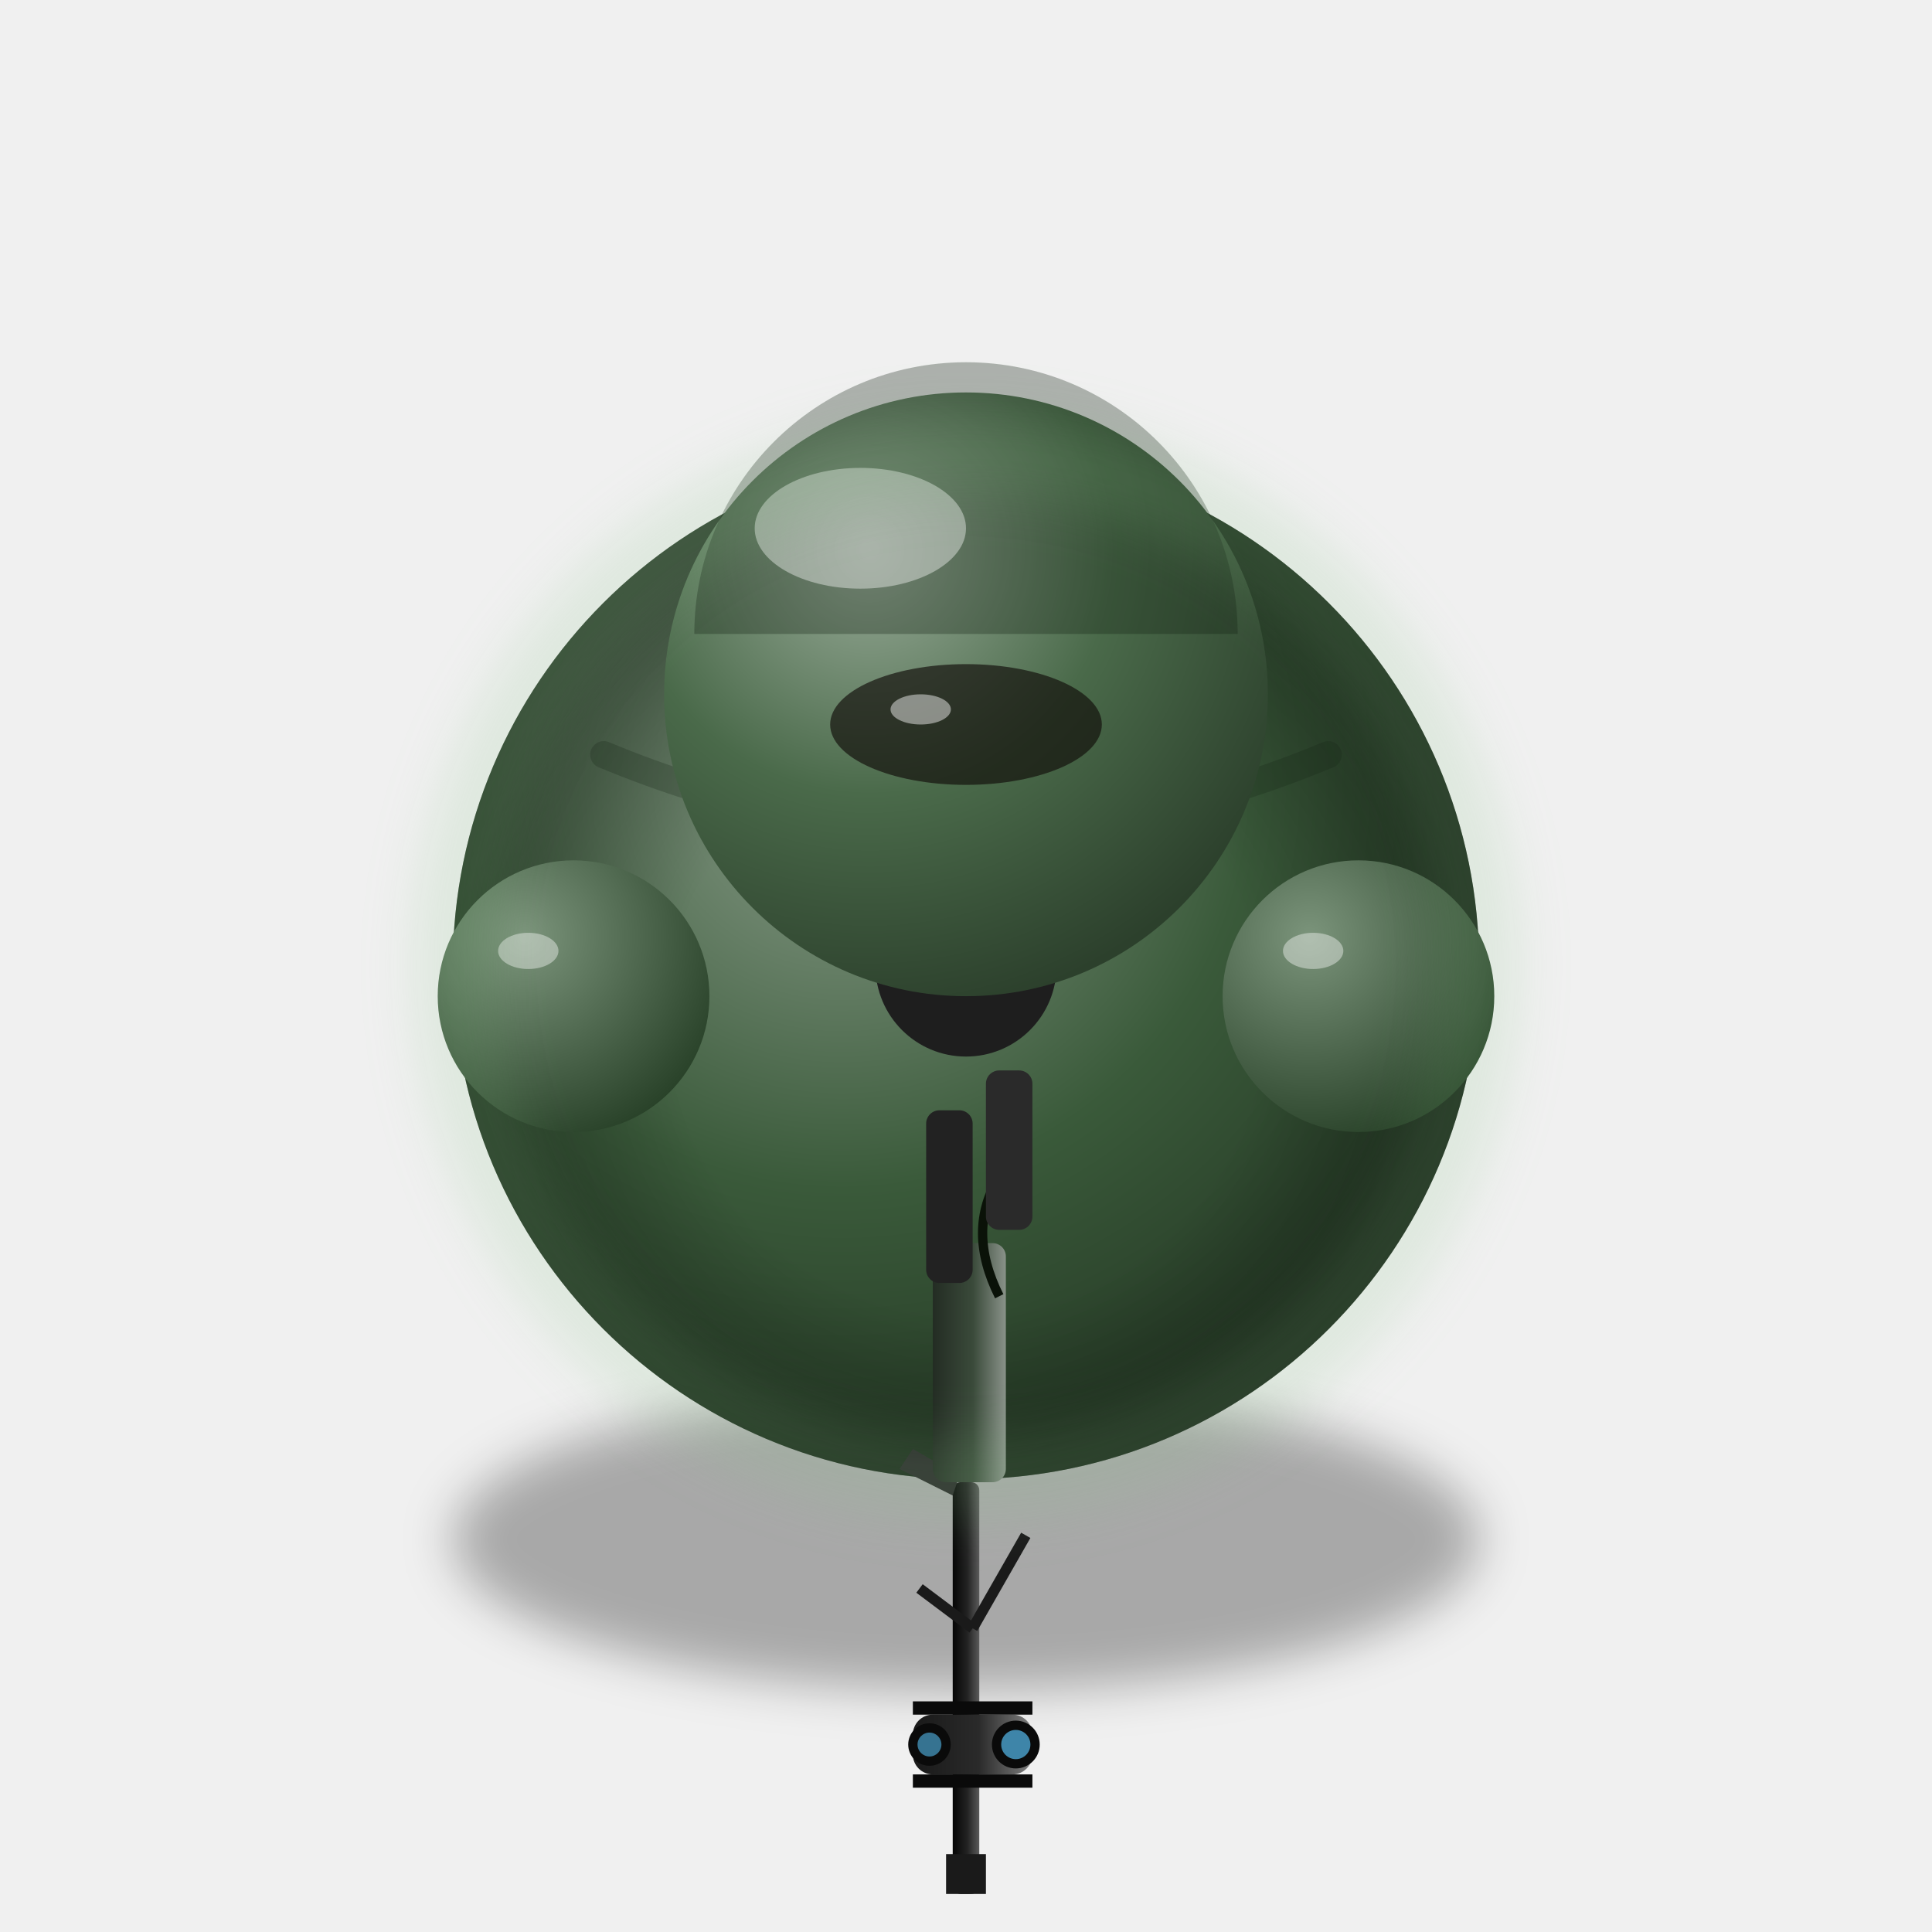
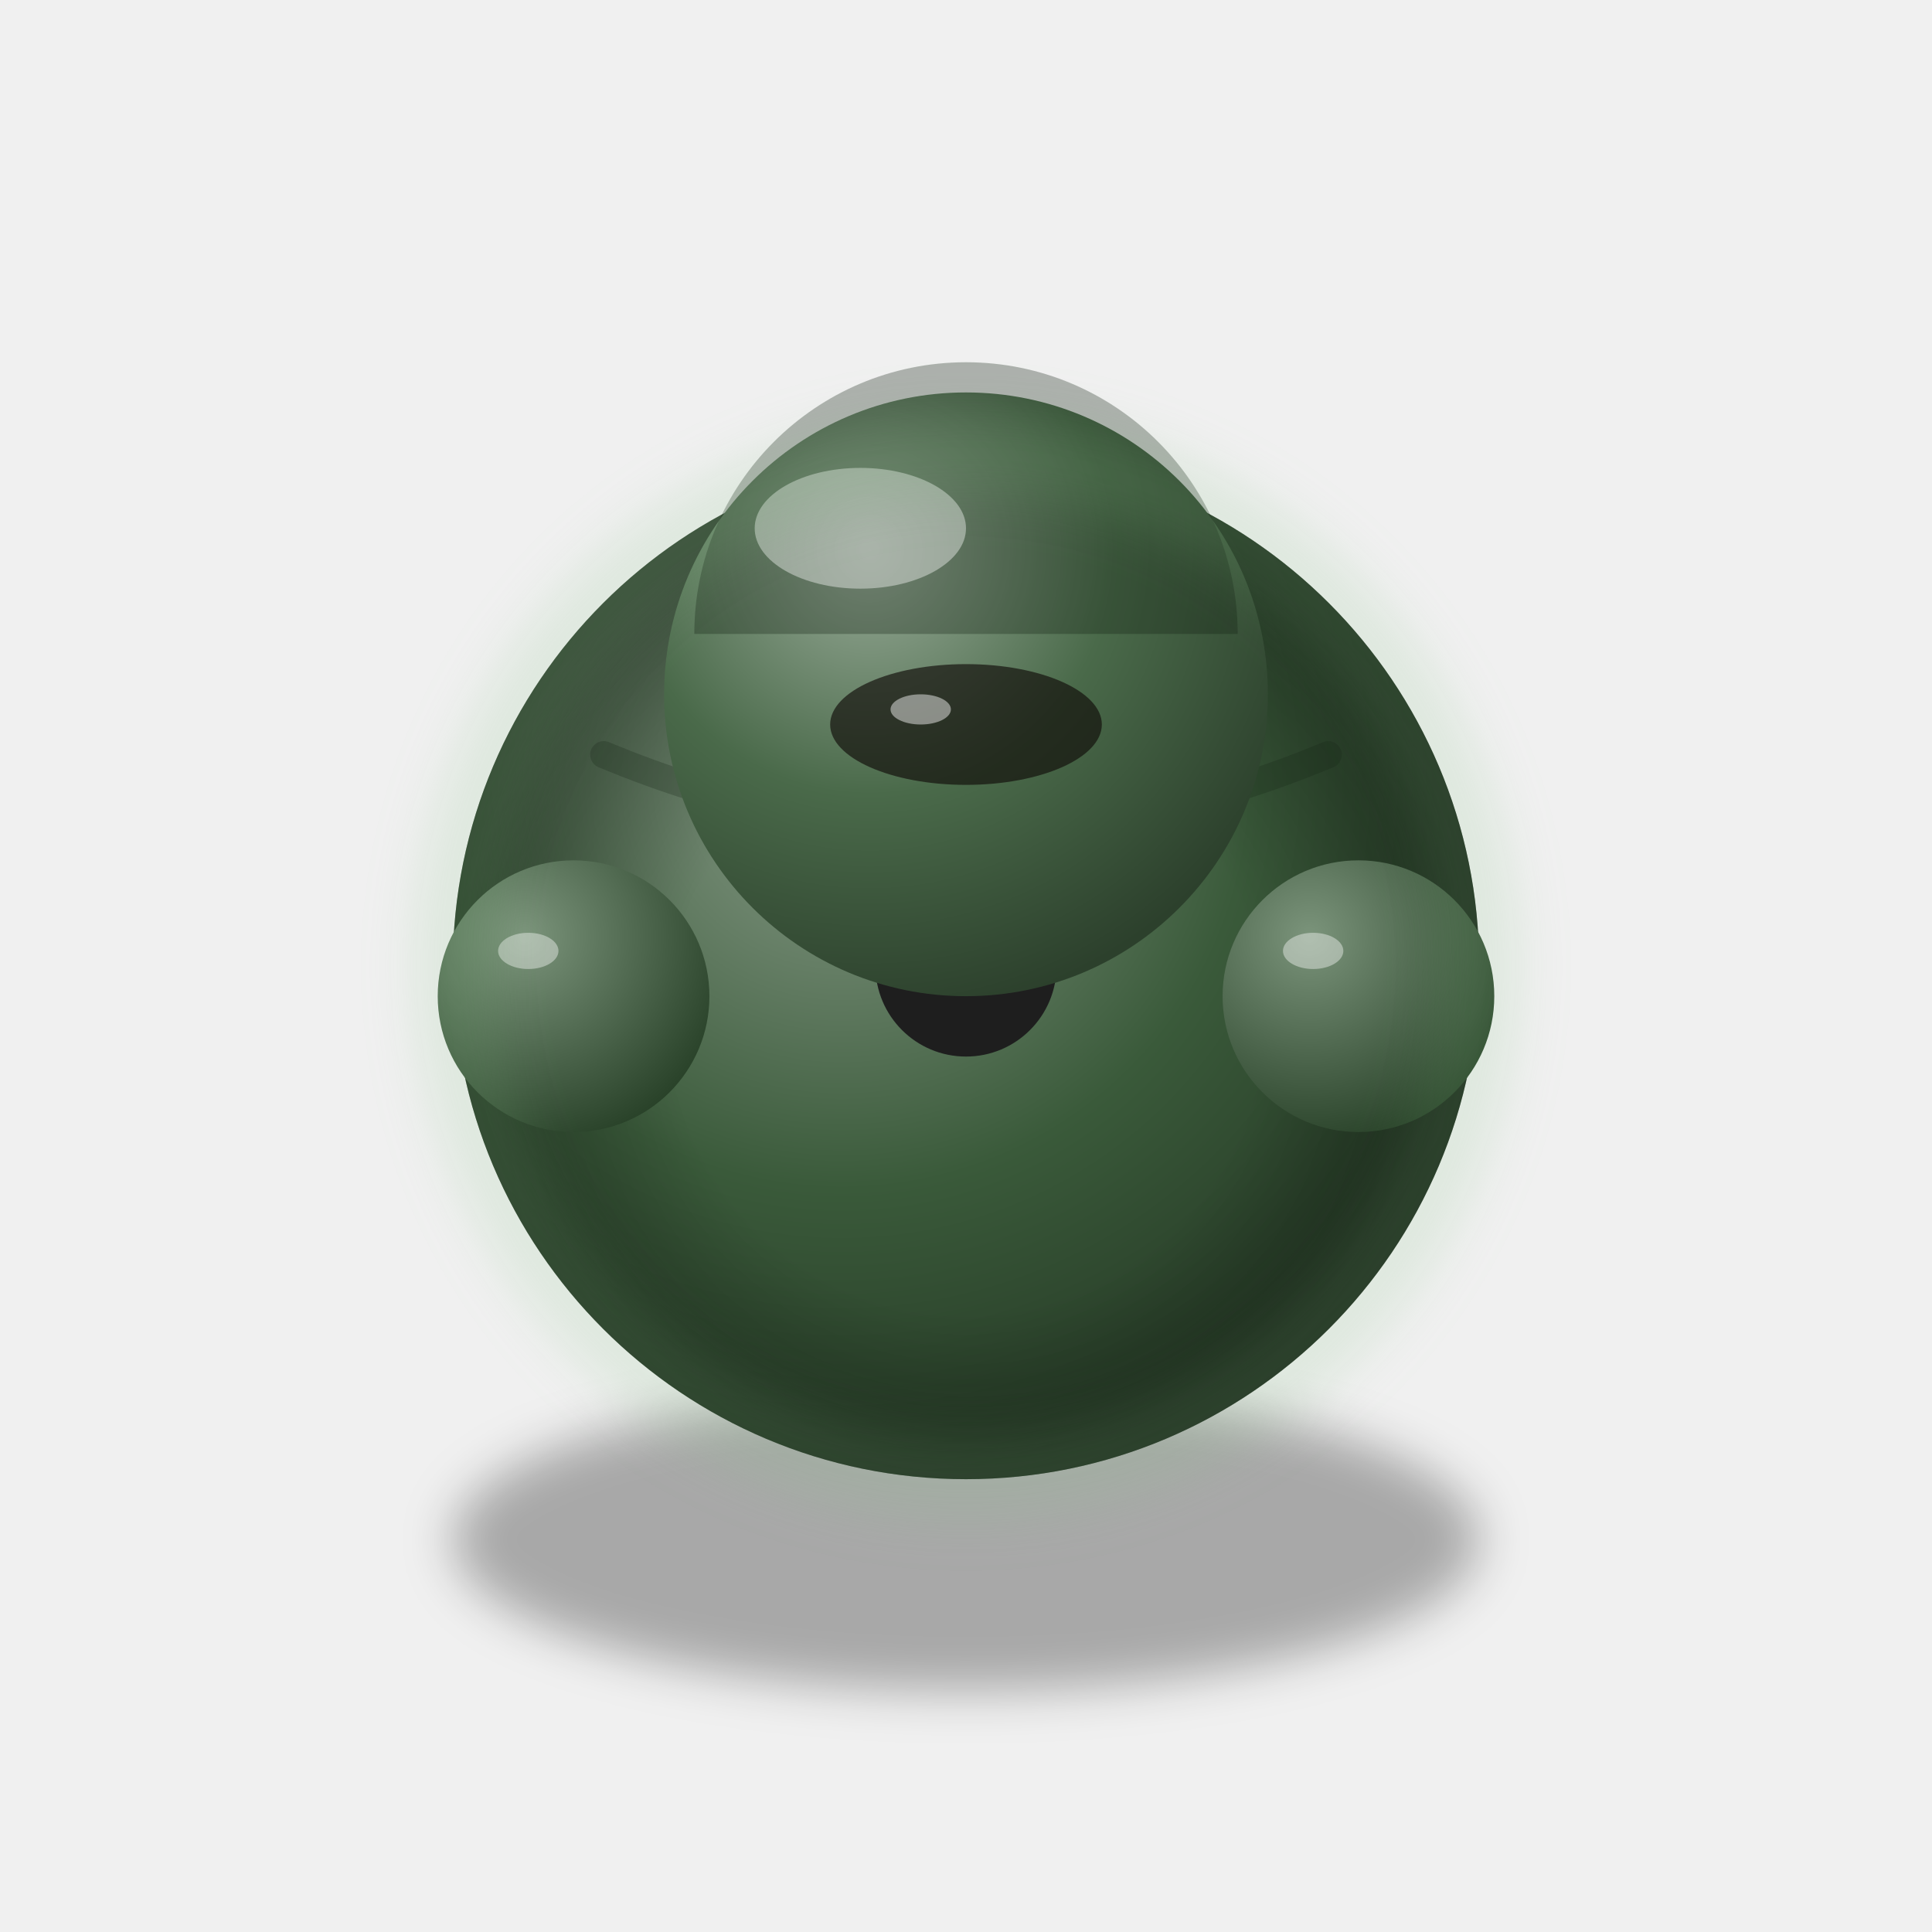
<svg xmlns="http://www.w3.org/2000/svg" viewBox="0 0 128 128">
  <defs>
    <filter id="fxBlur" x="-60%" y="-60%" width="220%" height="220%">
      <feGaussianBlur stdDeviation="1.6" />
    </filter>
    <radialGradient id="body" cx="38%" cy="32%" r="72%">
      <stop offset="0%" stop-color="#899c89" />
      <stop offset="55%" stop-color="#3a5a3a" />
      <stop offset="100%" stop-color="#223422" />
    </radialGradient>
    <radialGradient id="helmet" cx="34%" cy="26%" r="78%">
      <stop offset="0%" stop-color="#9bad9b" />
      <stop offset="52%" stop-color="#4a6a4a" />
      <stop offset="100%" stop-color="#2c402c" />
    </radialGradient>
    <radialGradient id="arm" cx="32%" cy="28%" r="85%">
      <stop offset="0%" stop-color="#7b947b" />
      <stop offset="100%" stop-color="#223b22" />
    </radialGradient>
    <radialGradient id="pack" cx="38%" cy="30%" r="75%">
      <stop offset="0%" stop-color="#555f55" />
      <stop offset="100%" stop-color="#141d14" />
    </radialGradient>
    <linearGradient id="gun" x1="0%" y1="0%" x2="100%" y2="0%">
      <stop offset="0%" stop-color="#5a5a5a" />
      <stop offset="45%" stop-color="#232323" />
      <stop offset="100%" stop-color="#050505" />
    </linearGradient>
    <radialGradient id="ao" cx="50%" cy="55%" r="52%">
      <stop offset="55%" stop-color="#000" stop-opacity="0" />
      <stop offset="100%" stop-color="#000" stop-opacity="0.38" />
    </radialGradient>
    <linearGradient id="g_stock" x1="0%" y1="0%" x2="100%" y2="0%">
      <stop offset="0%" stop-color="#899289" />
      <stop offset="45%" stop-color="#3a4a3a" />
      <stop offset="100%" stop-color="#232c23" />
    </linearGradient>
    <linearGradient id="g_scope" x1="0%" y1="0%" x2="100%" y2="0%">
      <stop offset="0%" stop-color="#7f7f7f" />
      <stop offset="45%" stop-color="#2a2a2a" />
      <stop offset="100%" stop-color="#191919" />
    </linearGradient>
  </defs>
  <ellipse cx="64" cy="102" rx="34" ry="10" fill="#000" opacity="0.3" filter="url(#fxBlur)" />
  <ellipse cx="64" cy="78" rx="22" ry="18" fill="url(#pack)" />
  <path d="M48 68 Q64 78 80 68" stroke="#000" stroke-width="2" opacity="0.2" fill="none" />
  <circle cx="64" cy="64" r="34" fill="url(#body)" />
  <circle cx="64" cy="64" r="34" fill="url(#ao)" />
  <path d="M40 50 Q64 60 88 50" stroke="#152315" stroke-width="1.8" fill="none" opacity="0.25" stroke-linecap="round" />
  <circle cx="64" cy="64" r="6" fill="#1e1e1e" />
  <ellipse cx="61" cy="61" rx="2" ry="1.3" fill="#fff" opacity="0.5" />
  <circle cx="64" cy="46" r="20" fill="url(#helmet)" />
  <path d="M46 42 A18 18 0 0 1 82 42" fill="#0f1c0f" opacity="0.3" />
  <ellipse cx="57" cy="35" rx="7" ry="4" fill="#fff" opacity="0.4" />
  <ellipse cx="64" cy="48" rx="9" ry="4" fill="#100a08" opacity="0.65" />
  <ellipse cx="61" cy="47" rx="2" ry="1" fill="#fff" opacity="0.45" />
-   <g transform="translate(64,96) rotate(180) scale(0.44) translate(-14,-67)">
-     <rect x="12" y="0" width="4" height="62" rx="1.2" fill="url(#gun)" />
-     <rect x="11" y="0" width="6" height="6" fill="#1a1a1a" />
-     <path d="M13 40 L5 54 M13 40 L21 46" stroke="#1a1a1a" stroke-width="1.6" fill="none" />
-     <rect x="4" y="18" width="18" height="9" rx="3" fill="url(#g_scope)" />
-     <circle cx="6.5" cy="22.5" r="3.6" fill="#0a0a0a" />
-     <circle cx="6.5" cy="22.5" r="2.2" fill="#5ac8ff" opacity="0.65" />
-     <circle cx="19.5" cy="22.5" r="3.2" fill="#0a0a0a" />
-     <circle cx="19.5" cy="22.5" r="1.8" fill="#5ac8ff" opacity="0.55" />
-     <rect x="4" y="16" width="18" height="2" fill="#0a0a0a" />
-     <rect x="4" y="27" width="18" height="2" fill="#0a0a0a" />
-     <path d="M16 60 L24 64 L22 67 L15 63 Z" fill="#2a2a2a" />
-     <rect x="8" y="62" width="11" height="36" rx="2" fill="url(#g_stock)" />
-     <path d="M9 90 Q14 100 9 108" stroke="#0a1208" stroke-width="1.4" fill="none" />
-     <rect x="13" y="92" width="7" height="26" rx="2" fill="#222" />
-     <rect x="4" y="100" width="7" height="24" rx="2" fill="#2a2a2a" />
-   </g>
  <circle cx="38" cy="66" r="9" fill="url(#arm)" />
  <circle cx="90" cy="66" r="9" fill="url(#arm)" />
  <ellipse cx="35" cy="63" rx="2" ry="1.2" fill="#fff" opacity="0.4" />
  <ellipse cx="87" cy="63" rx="2" ry="1.2" fill="#fff" opacity="0.4" />
  <circle cx="64" cy="64" r="34" fill="none" stroke="#8ac48a" stroke-width="5.5" opacity="0.17" filter="url(#fxBlur)" />
</svg>
